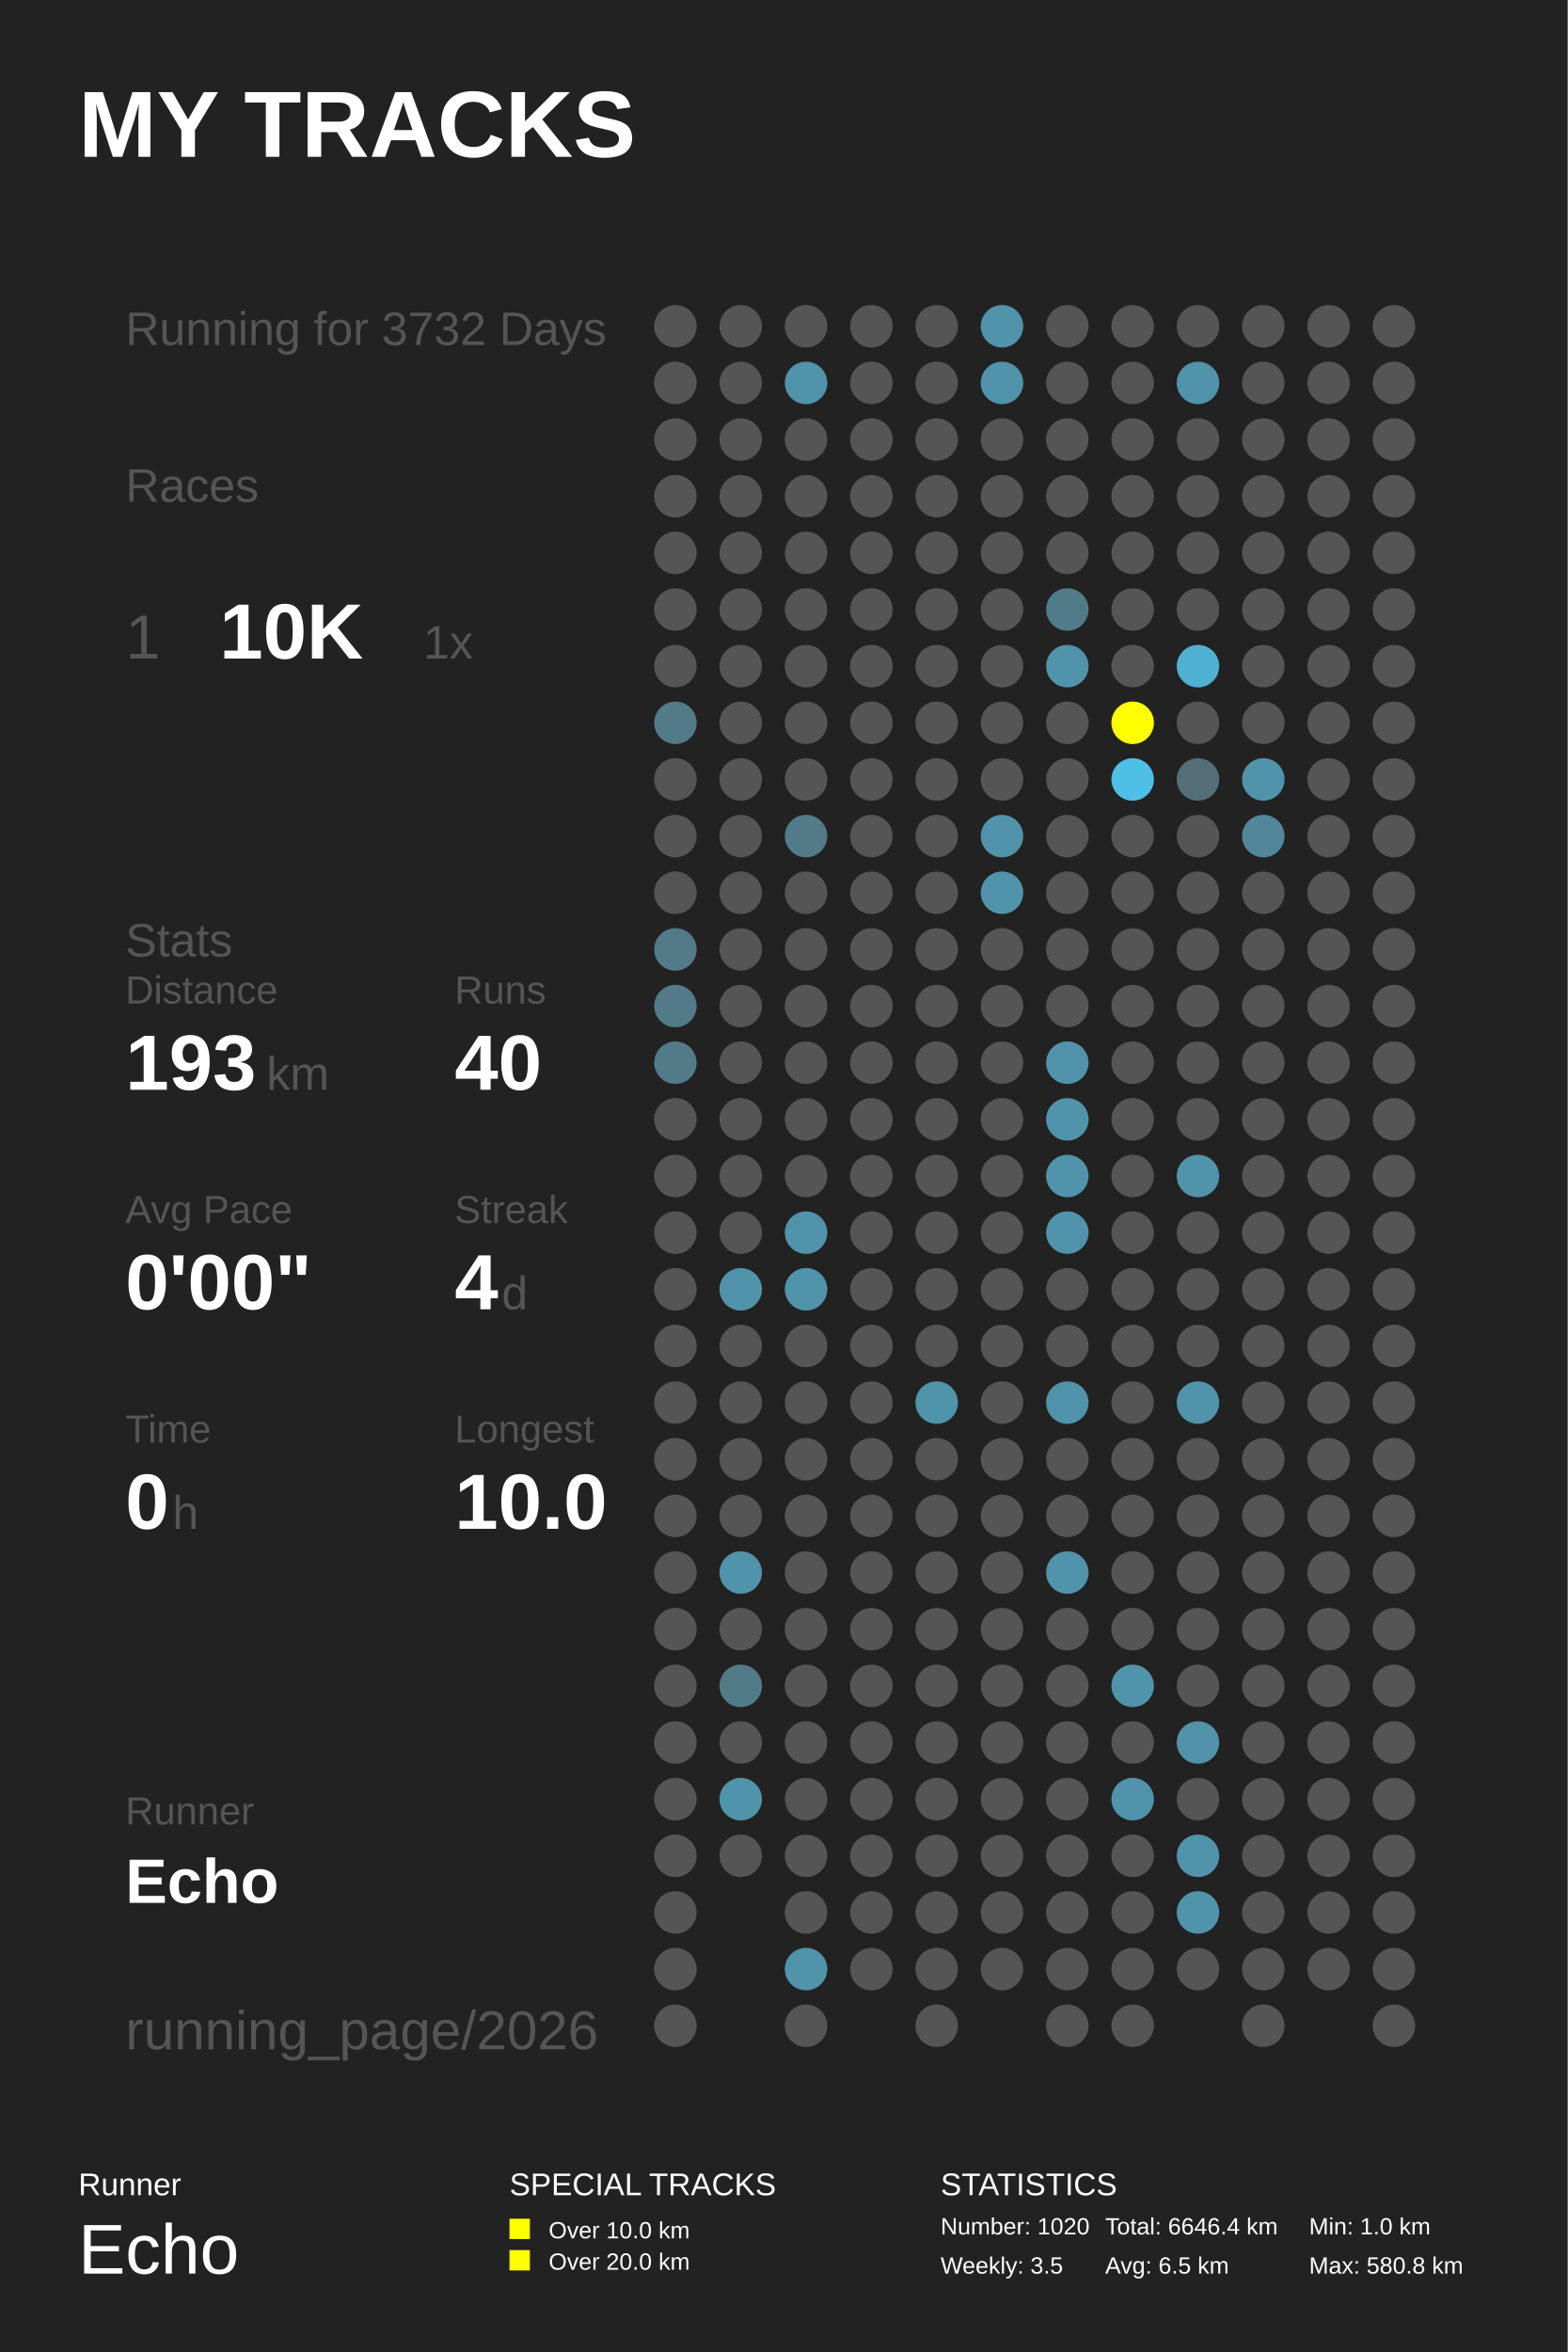
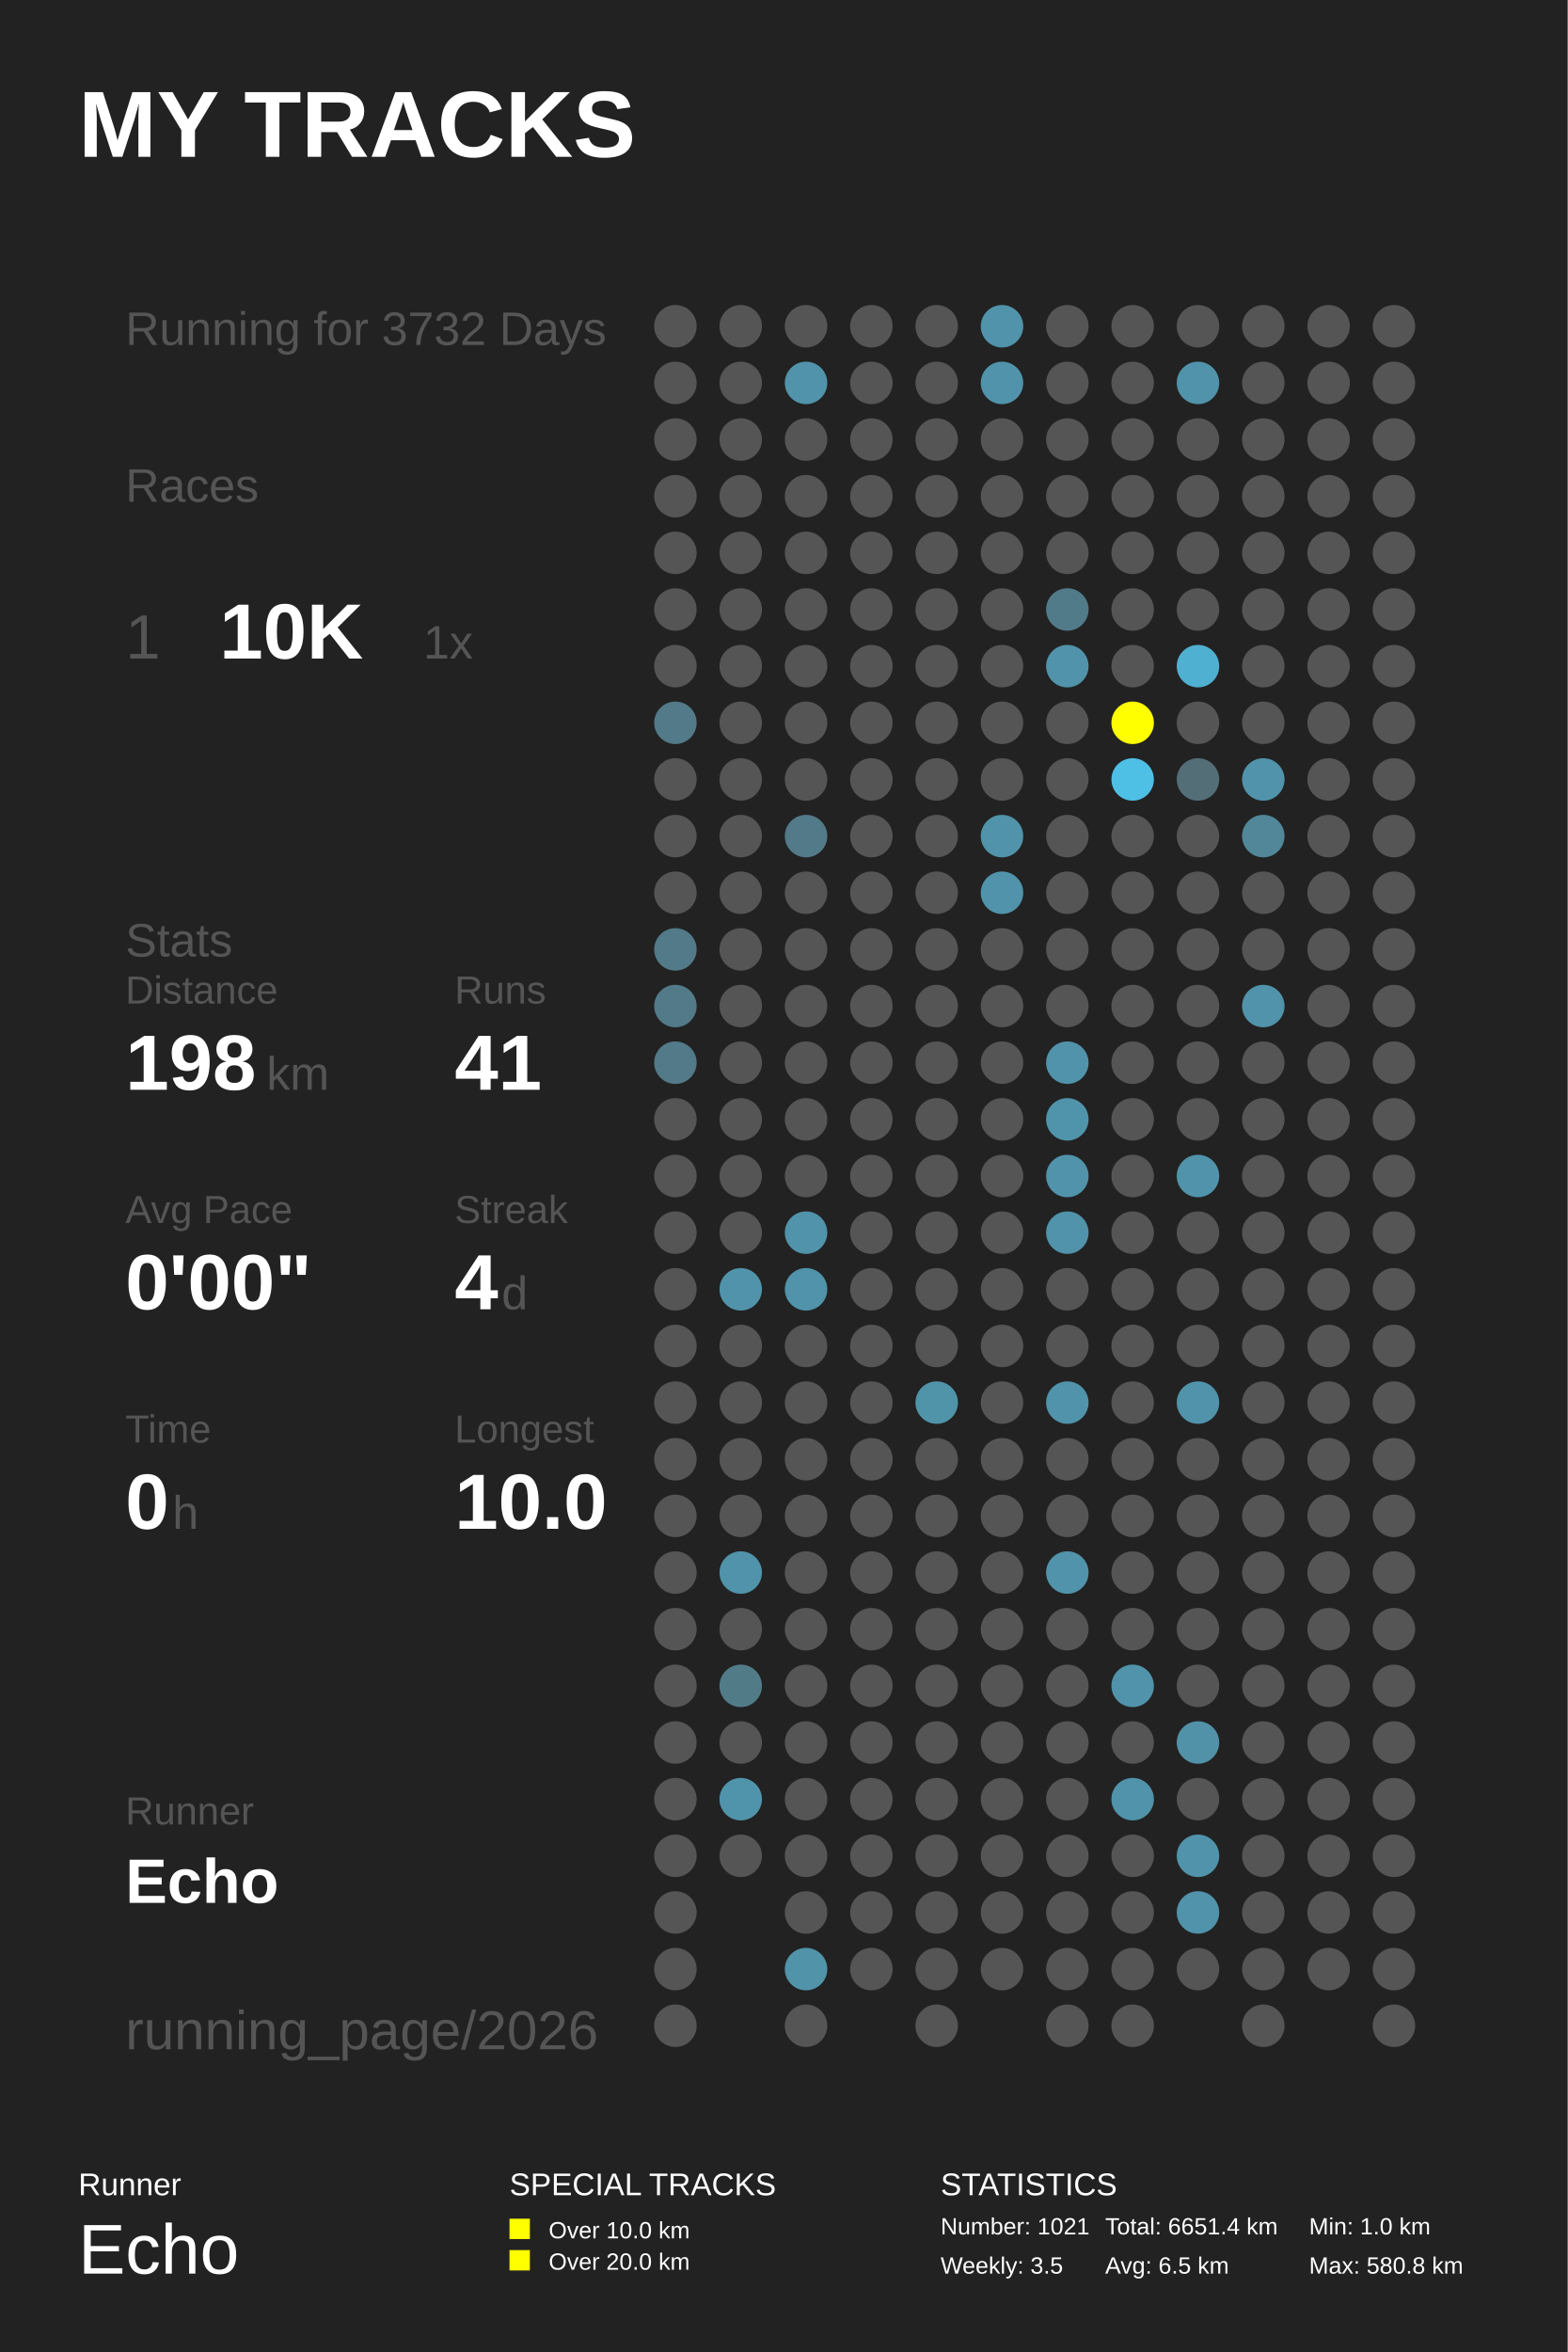
<svg xmlns="http://www.w3.org/2000/svg" baseProfile="full" height="300mm" version="1.1" viewBox="0,0,200,300" width="200mm">
  <defs />
  <rect fill="#222222" height="300" width="200" x="0" y="0" />
  <text fill="#FFFFFF" style="font-size:12px; font-family:Arial; font-weight:bold;" x="10" y="20">MY TRACKS</text>
  <text fill="#FFFFFF" style="font-size:4px; font-family:Arial" x="10" y="280">Runner</text>
  <text fill="#FFFFFF" style="font-size:9px; font-family:Arial" x="10" y="290">Echo</text>
  <text fill="#FFFFFF" style="font-size:4px; font-family:Arial" x="65" y="280">SPECIAL TRACKS</text>
  <rect fill="#FFFF00" height="2.6" width="2.6" x="65" y="283" />
  <text fill="#FFFFFF" style="font-size:3px; font-family:Arial" x="70" y="285.5">Over 10.0 km</text>
  <rect fill="#FFFF00" height="2.6" width="2.6" x="65" y="287" />
  <text fill="#FFFFFF" style="font-size:3px; font-family:Arial" x="70" y="289.5">Over 20.0 km</text>
  <text fill="#FFFFFF" style="font-size:4px; font-family:Arial" x="120" y="280">STATISTICS</text>
-   <text fill="#FFFFFF" style="font-size:3px; font-family:Arial" x="120" y="285">Number: 1020</text>
+   <text fill="#FFFFFF" style="font-size:3px; font-family:Arial" x="120" y="285">Number: 1021</text>
  <text fill="#FFFFFF" style="font-size:3px; font-family:Arial" x="120" y="290">Weekly: 3.5</text>
-   <text fill="#FFFFFF" style="font-size:3px; font-family:Arial" x="141" y="285">Total: 6646.4 km</text>
+   <text fill="#FFFFFF" style="font-size:3px; font-family:Arial" x="141" y="285">Total: 6651.4 km</text>
  <text fill="#FFFFFF" style="font-size:3px; font-family:Arial" x="141" y="290">Avg: 6.5 km</text>
  <text fill="#FFFFFF" style="font-size:3px; font-family:Arial" x="167" y="285">Min: 1.0 km</text>
  <text fill="#FFFFFF" style="font-size:3px; font-family:Arial" x="167" y="290">Max: 580.8 km</text>
  <text fill="#555555" style="font-size:6px; font-family:Arial;" x="16" y="44">Running for 3732 Days</text>
  <text fill="#555555" style="font-size:6px; font-family:Arial;" x="16" y="64">Races</text>
  <text fill="#555555" style="font-size:8px; font-family:Arial;" x="16" y="84">1</text>
  <text fill="#FFFFFF" style="font-size:10px; font-family:Arial; font-weight:bold;" x="28" y="84">10K</text>
  <text fill="#555555" style="font-size:6px; font-family:Arial;" x="54" y="84">1x</text>
  <text fill="#555555" style="font-size:6px; font-family:Arial;" x="16" y="122">Stats</text>
  <text fill="#555555" style="font-size:5px; font-family:Arial;" x="16" y="128">Distance</text>
-   <text fill="#FFFFFF" style="font-size:10px; font-family:Arial; font-weight:bold;" x="16" y="139">193</text>
+   <text fill="#FFFFFF" style="font-size:10px; font-family:Arial; font-weight:bold;" x="16" y="139">198</text>
  <text fill="#555555" style="font-size:6px; font-family:Arial;" x="34" y="139">km</text>
  <text fill="#555555" style="font-size:5px; font-family:Arial;" x="58" y="128">Runs</text>
-   <text fill="#FFFFFF" style="font-size:10px; font-family:Arial; font-weight:bold;" x="58" y="139">40</text>
+   <text fill="#FFFFFF" style="font-size:10px; font-family:Arial; font-weight:bold;" x="58" y="139">41</text>
  <text fill="#555555" style="font-size:5px; font-family:Arial;" x="16" y="156">Avg Pace</text>
  <text fill="#FFFFFF" style="font-size:10px; font-family:Arial; font-weight:bold;" x="16" y="167">0'00"</text>
  <text fill="#555555" style="font-size:5px; font-family:Arial;" x="58" y="156">Streak</text>
  <text fill="#FFFFFF" style="font-size:10px; font-family:Arial; font-weight:bold;" x="58" y="167">4</text>
  <text fill="#555555" style="font-size:6px; font-family:Arial;" x="64" y="167">d</text>
  <text fill="#555555" style="font-size:5px; font-family:Arial;" x="16" y="184">Time</text>
  <text fill="#FFFFFF" style="font-size:10px; font-family:Arial; font-weight:bold;" x="16" y="195">0</text>
  <text fill="#555555" style="font-size:6px; font-family:Arial;" x="22" y="195">h</text>
  <text fill="#555555" style="font-size:5px; font-family:Arial;" x="58" y="184">Longest</text>
  <text fill="#FFFFFF" style="font-size:10px; font-family:Arial; font-weight:bold;" x="58" y="195">10.0</text>
  <text fill="#555555" style="font-size:5px; font-family:Arial;" x="16" y="232.71">Runner</text>
  <text fill="#FFFFFF" style="font-size:8px; font-family:Arial; font-weight:bold;" x="16" y="242.71">Echo</text>
  <text fill="#555555" style="font-size:7px; font-family:Arial;" x="16" y="261.387">running_page/2026</text>
  <circle cx="86.167" cy="41.613" fill="#555555" r="2.71" />
  <circle cx="86.167" cy="48.839" fill="#555555" r="2.71" />
  <circle cx="86.167" cy="56.065" fill="#555555" r="2.71" />
  <circle cx="86.167" cy="63.29" fill="#555555" r="2.71" />
  <circle cx="86.167" cy="70.516" fill="#555555" r="2.71" />
  <circle cx="86.167" cy="77.742" fill="#555555" r="2.71" />
  <circle cx="86.167" cy="84.968" fill="#555555" r="2.71" />
  <circle cx="86.167" cy="92.194" fill="#527a88" r="2.71" />
  <circle cx="86.167" cy="99.419" fill="#555555" r="2.71" />
  <circle cx="86.167" cy="106.645" fill="#555555" r="2.71" />
  <circle cx="86.167" cy="113.871" fill="#555555" r="2.71" />
  <circle cx="86.167" cy="121.097" fill="#527a88" r="2.71" />
  <circle cx="86.167" cy="128.323" fill="#527a88" r="2.71" />
  <circle cx="86.167" cy="135.548" fill="#527a88" r="2.71" />
  <circle cx="86.167" cy="142.774" fill="#555555" r="2.71" />
  <circle cx="86.167" cy="150.0" fill="#555555" r="2.71" />
  <circle cx="86.167" cy="157.226" fill="#555555" r="2.71" />
  <circle cx="86.167" cy="164.452" fill="#555555" r="2.71" />
  <circle cx="86.167" cy="171.677" fill="#555555" r="2.71" />
  <circle cx="86.167" cy="178.903" fill="#555555" r="2.71" />
  <circle cx="86.167" cy="186.129" fill="#555555" r="2.71" />
  <circle cx="86.167" cy="193.355" fill="#555555" r="2.71" />
  <circle cx="86.167" cy="200.581" fill="#555555" r="2.71" />
  <circle cx="86.167" cy="207.806" fill="#555555" r="2.71" />
  <circle cx="86.167" cy="215.032" fill="#555555" r="2.71" />
  <circle cx="86.167" cy="222.258" fill="#555555" r="2.71" />
  <circle cx="86.167" cy="229.484" fill="#555555" r="2.71" />
  <circle cx="86.167" cy="236.71" fill="#555555" r="2.71" />
  <circle cx="86.167" cy="243.935" fill="#555555" r="2.71" />
  <circle cx="86.167" cy="251.161" fill="#555555" r="2.71" />
  <circle cx="86.167" cy="258.387" fill="#555555" r="2.71" />
  <circle cx="94.5" cy="41.613" fill="#555555" r="2.71" />
  <circle cx="94.5" cy="48.839" fill="#555555" r="2.71" />
  <circle cx="94.5" cy="56.065" fill="#555555" r="2.71" />
  <circle cx="94.5" cy="63.29" fill="#555555" r="2.71" />
  <circle cx="94.5" cy="70.516" fill="#555555" r="2.71" />
  <circle cx="94.5" cy="77.742" fill="#555555" r="2.71" />
  <circle cx="94.5" cy="84.968" fill="#555555" r="2.71" />
  <circle cx="94.5" cy="92.194" fill="#555555" r="2.71" />
  <circle cx="94.5" cy="99.419" fill="#555555" r="2.71" />
  <circle cx="94.5" cy="106.645" fill="#555555" r="2.71" />
  <circle cx="94.5" cy="113.871" fill="#555555" r="2.71" />
  <circle cx="94.5" cy="121.097" fill="#555555" r="2.71" />
  <circle cx="94.5" cy="128.323" fill="#555555" r="2.71" />
  <circle cx="94.5" cy="135.548" fill="#555555" r="2.71" />
  <circle cx="94.5" cy="142.774" fill="#555555" r="2.71" />
  <circle cx="94.5" cy="150.0" fill="#555555" r="2.71" />
  <circle cx="94.5" cy="157.226" fill="#555555" r="2.71" />
  <circle cx="94.5" cy="164.452" fill="#5093aa" r="2.71" />
  <circle cx="94.5" cy="171.677" fill="#555555" r="2.71" />
  <circle cx="94.5" cy="178.903" fill="#555555" r="2.71" />
  <circle cx="94.5" cy="186.129" fill="#555555" r="2.71" />
  <circle cx="94.5" cy="193.355" fill="#555555" r="2.71" />
  <circle cx="94.5" cy="200.581" fill="#5093aa" r="2.71" />
  <circle cx="94.5" cy="207.806" fill="#555555" r="2.71" />
  <circle cx="94.5" cy="215.032" fill="#527b88" r="2.71" />
  <circle cx="94.5" cy="222.258" fill="#555555" r="2.71" />
  <circle cx="94.5" cy="229.484" fill="#5094ab" r="2.71" />
  <circle cx="94.5" cy="236.71" fill="#555555" r="2.71" />
  <circle cx="102.833" cy="41.613" fill="#555555" r="2.71" />
  <circle cx="102.833" cy="48.839" fill="#5093aa" r="2.71" />
  <circle cx="102.833" cy="56.065" fill="#555555" r="2.71" />
  <circle cx="102.833" cy="63.29" fill="#555555" r="2.71" />
  <circle cx="102.833" cy="70.516" fill="#555555" r="2.71" />
  <circle cx="102.833" cy="77.742" fill="#555555" r="2.71" />
  <circle cx="102.833" cy="84.968" fill="#555555" r="2.71" />
  <circle cx="102.833" cy="92.194" fill="#555555" r="2.71" />
  <circle cx="102.833" cy="99.419" fill="#555555" r="2.71" />
  <circle cx="102.833" cy="106.645" fill="#527a88" r="2.71" />
  <circle cx="102.833" cy="113.871" fill="#555555" r="2.71" />
  <circle cx="102.833" cy="121.097" fill="#555555" r="2.71" />
  <circle cx="102.833" cy="128.323" fill="#555555" r="2.71" />
  <circle cx="102.833" cy="135.548" fill="#555555" r="2.71" />
  <circle cx="102.833" cy="142.774" fill="#555555" r="2.71" />
  <circle cx="102.833" cy="150.0" fill="#555555" r="2.71" />
  <circle cx="102.833" cy="157.226" fill="#5093aa" r="2.71" />
  <circle cx="102.833" cy="164.452" fill="#5093aa" r="2.71" />
  <circle cx="102.833" cy="171.677" fill="#555555" r="2.71" />
  <circle cx="102.833" cy="178.903" fill="#555555" r="2.71" />
  <circle cx="102.833" cy="186.129" fill="#555555" r="2.71" />
  <circle cx="102.833" cy="193.355" fill="#555555" r="2.71" />
  <circle cx="102.833" cy="200.581" fill="#555555" r="2.71" />
  <circle cx="102.833" cy="207.806" fill="#555555" r="2.71" />
  <circle cx="102.833" cy="215.032" fill="#555555" r="2.71" />
  <circle cx="102.833" cy="222.258" fill="#555555" r="2.71" />
  <circle cx="102.833" cy="229.484" fill="#555555" r="2.71" />
  <circle cx="102.833" cy="236.71" fill="#555555" r="2.71" />
  <circle cx="102.833" cy="243.935" fill="#555555" r="2.71" />
  <circle cx="102.833" cy="251.161" fill="#5193a9" r="2.71" />
  <circle cx="102.833" cy="258.387" fill="#555555" r="2.71" />
  <circle cx="111.167" cy="41.613" fill="#555555" r="2.71" />
  <circle cx="111.167" cy="48.839" fill="#555555" r="2.71" />
  <circle cx="111.167" cy="56.065" fill="#555555" r="2.71" />
  <circle cx="111.167" cy="63.29" fill="#555555" r="2.71" />
  <circle cx="111.167" cy="70.516" fill="#555555" r="2.71" />
  <circle cx="111.167" cy="77.742" fill="#555555" r="2.71" />
  <circle cx="111.167" cy="84.968" fill="#555555" r="2.71" />
  <circle cx="111.167" cy="92.194" fill="#555555" r="2.71" />
  <circle cx="111.167" cy="99.419" fill="#555555" r="2.71" />
  <circle cx="111.167" cy="106.645" fill="#555555" r="2.71" />
  <circle cx="111.167" cy="113.871" fill="#555555" r="2.71" />
  <circle cx="111.167" cy="121.097" fill="#555555" r="2.71" />
  <circle cx="111.167" cy="128.323" fill="#555555" r="2.71" />
  <circle cx="111.167" cy="135.548" fill="#555555" r="2.71" />
  <circle cx="111.167" cy="142.774" fill="#555555" r="2.71" />
  <circle cx="111.167" cy="150.0" fill="#555555" r="2.71" />
  <circle cx="111.167" cy="157.226" fill="#555555" r="2.71" />
  <circle cx="111.167" cy="164.452" fill="#555555" r="2.71" />
  <circle cx="111.167" cy="171.677" fill="#555555" r="2.71" />
  <circle cx="111.167" cy="178.903" fill="#555555" r="2.71" />
  <circle cx="111.167" cy="186.129" fill="#555555" r="2.71" />
  <circle cx="111.167" cy="193.355" fill="#555555" r="2.71" />
  <circle cx="111.167" cy="200.581" fill="#555555" r="2.71" />
  <circle cx="111.167" cy="207.806" fill="#555555" r="2.71" />
  <circle cx="111.167" cy="215.032" fill="#555555" r="2.71" />
  <circle cx="111.167" cy="222.258" fill="#555555" r="2.71" />
  <circle cx="111.167" cy="229.484" fill="#555555" r="2.71" />
  <circle cx="111.167" cy="236.71" fill="#555555" r="2.71" />
  <circle cx="111.167" cy="243.935" fill="#555555" r="2.71" />
  <circle cx="111.167" cy="251.161" fill="#555555" r="2.71" />
  <circle cx="119.5" cy="41.613" fill="#555555" r="2.71" />
  <circle cx="119.5" cy="48.839" fill="#555555" r="2.71" />
  <circle cx="119.5" cy="56.065" fill="#555555" r="2.71" />
  <circle cx="119.5" cy="63.29" fill="#555555" r="2.71" />
  <circle cx="119.5" cy="70.516" fill="#555555" r="2.71" />
  <circle cx="119.5" cy="77.742" fill="#555555" r="2.71" />
  <circle cx="119.5" cy="84.968" fill="#555555" r="2.71" />
  <circle cx="119.5" cy="92.194" fill="#555555" r="2.71" />
  <circle cx="119.5" cy="99.419" fill="#555555" r="2.71" />
  <circle cx="119.5" cy="106.645" fill="#555555" r="2.71" />
  <circle cx="119.5" cy="113.871" fill="#555555" r="2.71" />
  <circle cx="119.5" cy="121.097" fill="#555555" r="2.71" />
  <circle cx="119.5" cy="128.323" fill="#555555" r="2.71" />
  <circle cx="119.5" cy="135.548" fill="#555555" r="2.71" />
  <circle cx="119.5" cy="142.774" fill="#555555" r="2.71" />
  <circle cx="119.5" cy="150.0" fill="#555555" r="2.71" />
  <circle cx="119.5" cy="157.226" fill="#555555" r="2.71" />
  <circle cx="119.5" cy="164.452" fill="#555555" r="2.71" />
  <circle cx="119.5" cy="171.677" fill="#555555" r="2.71" />
  <circle cx="119.5" cy="178.903" fill="#5094aa" r="2.71" />
  <circle cx="119.5" cy="186.129" fill="#555555" r="2.71" />
  <circle cx="119.5" cy="193.355" fill="#555555" r="2.71" />
  <circle cx="119.5" cy="200.581" fill="#555555" r="2.71" />
  <circle cx="119.5" cy="207.806" fill="#555555" r="2.71" />
  <circle cx="119.5" cy="215.032" fill="#555555" r="2.71" />
  <circle cx="119.5" cy="222.258" fill="#555555" r="2.71" />
  <circle cx="119.5" cy="229.484" fill="#555555" r="2.71" />
  <circle cx="119.5" cy="236.71" fill="#555555" r="2.71" />
  <circle cx="119.5" cy="243.935" fill="#555555" r="2.71" />
  <circle cx="119.5" cy="251.161" fill="#555555" r="2.71" />
  <circle cx="119.5" cy="258.387" fill="#555555" r="2.71" />
  <circle cx="127.833" cy="41.613" fill="#5093aa" r="2.71" />
  <circle cx="127.833" cy="48.839" fill="#5093aa" r="2.71" />
  <circle cx="127.833" cy="56.065" fill="#555555" r="2.71" />
  <circle cx="127.833" cy="63.29" fill="#555555" r="2.71" />
  <circle cx="127.833" cy="70.516" fill="#555555" r="2.71" />
  <circle cx="127.833" cy="77.742" fill="#555555" r="2.71" />
  <circle cx="127.833" cy="84.968" fill="#555555" r="2.71" />
  <circle cx="127.833" cy="92.194" fill="#555555" r="2.71" />
  <circle cx="127.833" cy="99.419" fill="#555555" r="2.71" />
  <circle cx="127.833" cy="106.645" fill="#5093aa" r="2.71" />
  <circle cx="127.833" cy="113.871" fill="#5093aa" r="2.71" />
  <circle cx="127.833" cy="121.097" fill="#555555" r="2.71" />
  <circle cx="127.833" cy="128.323" fill="#555555" r="2.71" />
  <circle cx="127.833" cy="135.548" fill="#555555" r="2.71" />
  <circle cx="127.833" cy="142.774" fill="#555555" r="2.71" />
  <circle cx="127.833" cy="150.0" fill="#555555" r="2.71" />
  <circle cx="127.833" cy="157.226" fill="#555555" r="2.71" />
  <circle cx="127.833" cy="164.452" fill="#555555" r="2.71" />
  <circle cx="127.833" cy="171.677" fill="#555555" r="2.71" />
  <circle cx="127.833" cy="178.903" fill="#555555" r="2.71" />
  <circle cx="127.833" cy="186.129" fill="#555555" r="2.71" />
  <circle cx="127.833" cy="193.355" fill="#555555" r="2.71" />
  <circle cx="127.833" cy="200.581" fill="#555555" r="2.71" />
  <circle cx="127.833" cy="207.806" fill="#555555" r="2.71" />
  <circle cx="127.833" cy="215.032" fill="#555555" r="2.71" />
  <circle cx="127.833" cy="222.258" fill="#555555" r="2.71" />
  <circle cx="127.833" cy="229.484" fill="#555555" r="2.71" />
  <circle cx="127.833" cy="236.71" fill="#555555" r="2.71" />
  <circle cx="127.833" cy="243.935" fill="#555555" r="2.71" />
  <circle cx="127.833" cy="251.161" fill="#555555" r="2.71" />
  <circle cx="136.167" cy="41.613" fill="#555555" r="2.71" />
  <circle cx="136.167" cy="48.839" fill="#555555" r="2.71" />
  <circle cx="136.167" cy="56.065" fill="#555555" r="2.71" />
  <circle cx="136.167" cy="63.29" fill="#555555" r="2.71" />
  <circle cx="136.167" cy="70.516" fill="#555555" r="2.71" />
  <circle cx="136.167" cy="77.742" fill="#527b89" r="2.71" />
  <circle cx="136.167" cy="84.968" fill="#5093aa" r="2.71" />
  <circle cx="136.167" cy="92.194" fill="#555555" r="2.71" />
  <circle cx="136.167" cy="99.419" fill="#555555" r="2.71" />
  <circle cx="136.167" cy="106.645" fill="#555555" r="2.71" />
  <circle cx="136.167" cy="113.871" fill="#555555" r="2.71" />
  <circle cx="136.167" cy="121.097" fill="#555555" r="2.71" />
  <circle cx="136.167" cy="128.323" fill="#555555" r="2.71" />
  <circle cx="136.167" cy="135.548" fill="#5093aa" r="2.71" />
  <circle cx="136.167" cy="142.774" fill="#5094ab" r="2.71" />
  <circle cx="136.167" cy="150.0" fill="#5093aa" r="2.71" />
  <circle cx="136.167" cy="157.226" fill="#5093aa" r="2.71" />
  <circle cx="136.167" cy="164.452" fill="#555555" r="2.71" />
  <circle cx="136.167" cy="171.677" fill="#555555" r="2.71" />
  <circle cx="136.167" cy="178.903" fill="#5093aa" r="2.71" />
  <circle cx="136.167" cy="186.129" fill="#555555" r="2.71" />
  <circle cx="136.167" cy="193.355" fill="#555555" r="2.71" />
  <circle cx="136.167" cy="200.581" fill="#5093aa" r="2.71" />
  <circle cx="136.167" cy="207.806" fill="#555555" r="2.71" />
  <circle cx="136.167" cy="215.032" fill="#555555" r="2.71" />
  <circle cx="136.167" cy="222.258" fill="#555555" r="2.71" />
  <circle cx="136.167" cy="229.484" fill="#555555" r="2.71" />
  <circle cx="136.167" cy="236.71" fill="#555555" r="2.71" />
  <circle cx="136.167" cy="243.935" fill="#555555" r="2.71" />
  <circle cx="136.167" cy="251.161" fill="#555555" r="2.71" />
  <circle cx="136.167" cy="258.387" fill="#555555" r="2.71" />
  <circle cx="144.5" cy="41.613" fill="#555555" r="2.71" />
  <circle cx="144.5" cy="48.839" fill="#555555" r="2.71" />
  <circle cx="144.5" cy="56.065" fill="#555555" r="2.71" />
  <circle cx="144.5" cy="63.29" fill="#555555" r="2.71" />
  <circle cx="144.5" cy="70.516" fill="#555555" r="2.71" />
  <circle cx="144.5" cy="77.742" fill="#555555" r="2.71" />
  <circle cx="144.5" cy="84.968" fill="#555555" r="2.71" />
  <circle cx="144.5" cy="92.194" fill="#FFFF00" r="2.71" />
  <circle cx="144.5" cy="99.419" fill="#4ebfe5" r="2.71" />
  <circle cx="144.5" cy="106.645" fill="#555555" r="2.71" />
  <circle cx="144.5" cy="113.871" fill="#555555" r="2.71" />
  <circle cx="144.5" cy="121.097" fill="#555555" r="2.71" />
  <circle cx="144.5" cy="128.323" fill="#555555" r="2.71" />
  <circle cx="144.5" cy="135.548" fill="#555555" r="2.71" />
  <circle cx="144.5" cy="142.774" fill="#555555" r="2.71" />
  <circle cx="144.5" cy="150.0" fill="#555555" r="2.71" />
  <circle cx="144.5" cy="157.226" fill="#555555" r="2.71" />
  <circle cx="144.5" cy="164.452" fill="#555555" r="2.71" />
  <circle cx="144.5" cy="171.677" fill="#555555" r="2.71" />
  <circle cx="144.5" cy="178.903" fill="#555555" r="2.71" />
  <circle cx="144.5" cy="186.129" fill="#555555" r="2.71" />
  <circle cx="144.5" cy="193.355" fill="#555555" r="2.71" />
  <circle cx="144.5" cy="200.581" fill="#555555" r="2.71" />
  <circle cx="144.5" cy="207.806" fill="#555555" r="2.71" />
  <circle cx="144.5" cy="215.032" fill="#5093aa" r="2.71" />
  <circle cx="144.5" cy="222.258" fill="#555555" r="2.71" />
  <circle cx="144.5" cy="229.484" fill="#5093aa" r="2.71" />
  <circle cx="144.5" cy="236.71" fill="#555555" r="2.71" />
  <circle cx="144.5" cy="243.935" fill="#555555" r="2.71" />
  <circle cx="144.5" cy="251.161" fill="#555555" r="2.71" />
  <circle cx="144.5" cy="258.387" fill="#555555" r="2.71" />
  <circle cx="152.833" cy="41.613" fill="#555555" r="2.71" />
  <circle cx="152.833" cy="48.839" fill="#5093aa" r="2.71" />
  <circle cx="152.833" cy="56.065" fill="#555555" r="2.71" />
  <circle cx="152.833" cy="63.29" fill="#555555" r="2.71" />
  <circle cx="152.833" cy="70.516" fill="#555555" r="2.71" />
  <circle cx="152.833" cy="77.742" fill="#555555" r="2.71" />
  <circle cx="152.833" cy="84.968" fill="#4fb0d1" r="2.71" />
  <circle cx="152.833" cy="92.194" fill="#555555" r="2.71" />
  <circle cx="152.833" cy="99.419" fill="#536e77" r="2.71" />
  <circle cx="152.833" cy="106.645" fill="#555555" r="2.71" />
  <circle cx="152.833" cy="113.871" fill="#555555" r="2.71" />
  <circle cx="152.833" cy="121.097" fill="#555555" r="2.71" />
  <circle cx="152.833" cy="128.323" fill="#555555" r="2.71" />
  <circle cx="152.833" cy="135.548" fill="#555555" r="2.71" />
  <circle cx="152.833" cy="142.774" fill="#555555" r="2.71" />
  <circle cx="152.833" cy="150.0" fill="#5093aa" r="2.71" />
  <circle cx="152.833" cy="157.226" fill="#555555" r="2.71" />
  <circle cx="152.833" cy="164.452" fill="#555555" r="2.71" />
  <circle cx="152.833" cy="171.677" fill="#555555" r="2.71" />
  <circle cx="152.833" cy="178.903" fill="#5093aa" r="2.71" />
  <circle cx="152.833" cy="186.129" fill="#555555" r="2.71" />
  <circle cx="152.833" cy="193.355" fill="#555555" r="2.71" />
  <circle cx="152.833" cy="200.581" fill="#555555" r="2.71" />
  <circle cx="152.833" cy="207.806" fill="#555555" r="2.71" />
  <circle cx="152.833" cy="215.032" fill="#555555" r="2.71" />
  <circle cx="152.833" cy="222.258" fill="#5192a8" r="2.71" />
  <circle cx="152.833" cy="229.484" fill="#555555" r="2.71" />
  <circle cx="152.833" cy="236.71" fill="#5093aa" r="2.71" />
  <circle cx="152.833" cy="243.935" fill="#5093aa" r="2.71" />
  <circle cx="152.833" cy="251.161" fill="#555555" r="2.71" />
  <circle cx="161.167" cy="41.613" fill="#555555" r="2.71" />
  <circle cx="161.167" cy="48.839" fill="#555555" r="2.71" />
  <circle cx="161.167" cy="56.065" fill="#555555" r="2.71" />
  <circle cx="161.167" cy="63.29" fill="#555555" r="2.71" />
  <circle cx="161.167" cy="70.516" fill="#555555" r="2.71" />
  <circle cx="161.167" cy="77.742" fill="#555555" r="2.71" />
  <circle cx="161.167" cy="84.968" fill="#555555" r="2.71" />
  <circle cx="161.167" cy="92.194" fill="#555555" r="2.71" />
  <circle cx="161.167" cy="99.419" fill="#5093aa" r="2.71" />
  <circle cx="161.167" cy="106.645" fill="#518799" r="2.71" />
  <circle cx="161.167" cy="113.871" fill="#555555" r="2.71" />
  <circle cx="161.167" cy="121.097" fill="#555555" r="2.71" />
-   <circle cx="161.167" cy="128.323" fill="#555555" r="2.71" />
+   <circle cx="161.167" cy="128.323" fill="#5093aa" r="2.71" />
  <circle cx="161.167" cy="135.548" fill="#555555" r="2.71" />
  <circle cx="161.167" cy="142.774" fill="#555555" r="2.71" />
  <circle cx="161.167" cy="150.0" fill="#555555" r="2.71" />
  <circle cx="161.167" cy="157.226" fill="#555555" r="2.71" />
  <circle cx="161.167" cy="164.452" fill="#555555" r="2.71" />
  <circle cx="161.167" cy="171.677" fill="#555555" r="2.71" />
  <circle cx="161.167" cy="178.903" fill="#555555" r="2.71" />
  <circle cx="161.167" cy="186.129" fill="#555555" r="2.71" />
  <circle cx="161.167" cy="193.355" fill="#555555" r="2.71" />
  <circle cx="161.167" cy="200.581" fill="#555555" r="2.71" />
  <circle cx="161.167" cy="207.806" fill="#555555" r="2.71" />
  <circle cx="161.167" cy="215.032" fill="#555555" r="2.71" />
  <circle cx="161.167" cy="222.258" fill="#555555" r="2.71" />
  <circle cx="161.167" cy="229.484" fill="#555555" r="2.71" />
  <circle cx="161.167" cy="236.71" fill="#555555" r="2.71" />
  <circle cx="161.167" cy="243.935" fill="#555555" r="2.71" />
  <circle cx="161.167" cy="251.161" fill="#555555" r="2.71" />
  <circle cx="161.167" cy="258.387" fill="#555555" r="2.71" />
  <circle cx="169.5" cy="41.613" fill="#555555" r="2.71" />
  <circle cx="169.5" cy="48.839" fill="#555555" r="2.71" />
  <circle cx="169.5" cy="56.065" fill="#555555" r="2.71" />
  <circle cx="169.5" cy="63.29" fill="#555555" r="2.71" />
  <circle cx="169.5" cy="70.516" fill="#555555" r="2.71" />
  <circle cx="169.5" cy="77.742" fill="#555555" r="2.71" />
  <circle cx="169.5" cy="84.968" fill="#555555" r="2.71" />
  <circle cx="169.5" cy="92.194" fill="#555555" r="2.71" />
  <circle cx="169.5" cy="99.419" fill="#555555" r="2.71" />
  <circle cx="169.5" cy="106.645" fill="#555555" r="2.71" />
  <circle cx="169.5" cy="113.871" fill="#555555" r="2.71" />
  <circle cx="169.5" cy="121.097" fill="#555555" r="2.71" />
  <circle cx="169.5" cy="128.323" fill="#555555" r="2.71" />
  <circle cx="169.5" cy="135.548" fill="#555555" r="2.71" />
  <circle cx="169.5" cy="142.774" fill="#555555" r="2.71" />
  <circle cx="169.5" cy="150.0" fill="#555555" r="2.71" />
  <circle cx="169.5" cy="157.226" fill="#555555" r="2.71" />
  <circle cx="169.5" cy="164.452" fill="#555555" r="2.71" />
  <circle cx="169.5" cy="171.677" fill="#555555" r="2.71" />
  <circle cx="169.5" cy="178.903" fill="#555555" r="2.71" />
  <circle cx="169.5" cy="186.129" fill="#555555" r="2.71" />
  <circle cx="169.5" cy="193.355" fill="#555555" r="2.71" />
  <circle cx="169.5" cy="200.581" fill="#555555" r="2.71" />
  <circle cx="169.5" cy="207.806" fill="#555555" r="2.71" />
  <circle cx="169.5" cy="215.032" fill="#555555" r="2.71" />
  <circle cx="169.5" cy="222.258" fill="#555555" r="2.71" />
  <circle cx="169.5" cy="229.484" fill="#555555" r="2.71" />
  <circle cx="169.5" cy="236.71" fill="#555555" r="2.71" />
  <circle cx="169.5" cy="243.935" fill="#555555" r="2.71" />
  <circle cx="169.5" cy="251.161" fill="#555555" r="2.71" />
  <circle cx="177.833" cy="41.613" fill="#555555" r="2.71" />
  <circle cx="177.833" cy="48.839" fill="#555555" r="2.71" />
  <circle cx="177.833" cy="56.065" fill="#555555" r="2.71" />
  <circle cx="177.833" cy="63.29" fill="#555555" r="2.71" />
  <circle cx="177.833" cy="70.516" fill="#555555" r="2.71" />
  <circle cx="177.833" cy="77.742" fill="#555555" r="2.71" />
  <circle cx="177.833" cy="84.968" fill="#555555" r="2.71" />
  <circle cx="177.833" cy="92.194" fill="#555555" r="2.71" />
  <circle cx="177.833" cy="99.419" fill="#555555" r="2.71" />
  <circle cx="177.833" cy="106.645" fill="#555555" r="2.71" />
  <circle cx="177.833" cy="113.871" fill="#555555" r="2.71" />
  <circle cx="177.833" cy="121.097" fill="#555555" r="2.71" />
  <circle cx="177.833" cy="128.323" fill="#555555" r="2.71" />
  <circle cx="177.833" cy="135.548" fill="#555555" r="2.71" />
  <circle cx="177.833" cy="142.774" fill="#555555" r="2.71" />
  <circle cx="177.833" cy="150.0" fill="#555555" r="2.71" />
  <circle cx="177.833" cy="157.226" fill="#555555" r="2.71" />
  <circle cx="177.833" cy="164.452" fill="#555555" r="2.71" />
  <circle cx="177.833" cy="171.677" fill="#555555" r="2.71" />
  <circle cx="177.833" cy="178.903" fill="#555555" r="2.71" />
  <circle cx="177.833" cy="186.129" fill="#555555" r="2.71" />
  <circle cx="177.833" cy="193.355" fill="#555555" r="2.71" />
  <circle cx="177.833" cy="200.581" fill="#555555" r="2.71" />
  <circle cx="177.833" cy="207.806" fill="#555555" r="2.71" />
  <circle cx="177.833" cy="215.032" fill="#555555" r="2.71" />
  <circle cx="177.833" cy="222.258" fill="#555555" r="2.71" />
  <circle cx="177.833" cy="229.484" fill="#555555" r="2.71" />
  <circle cx="177.833" cy="236.71" fill="#555555" r="2.71" />
  <circle cx="177.833" cy="243.935" fill="#555555" r="2.71" />
  <circle cx="177.833" cy="251.161" fill="#555555" r="2.71" />
  <circle cx="177.833" cy="258.387" fill="#555555" r="2.71" />
</svg>
